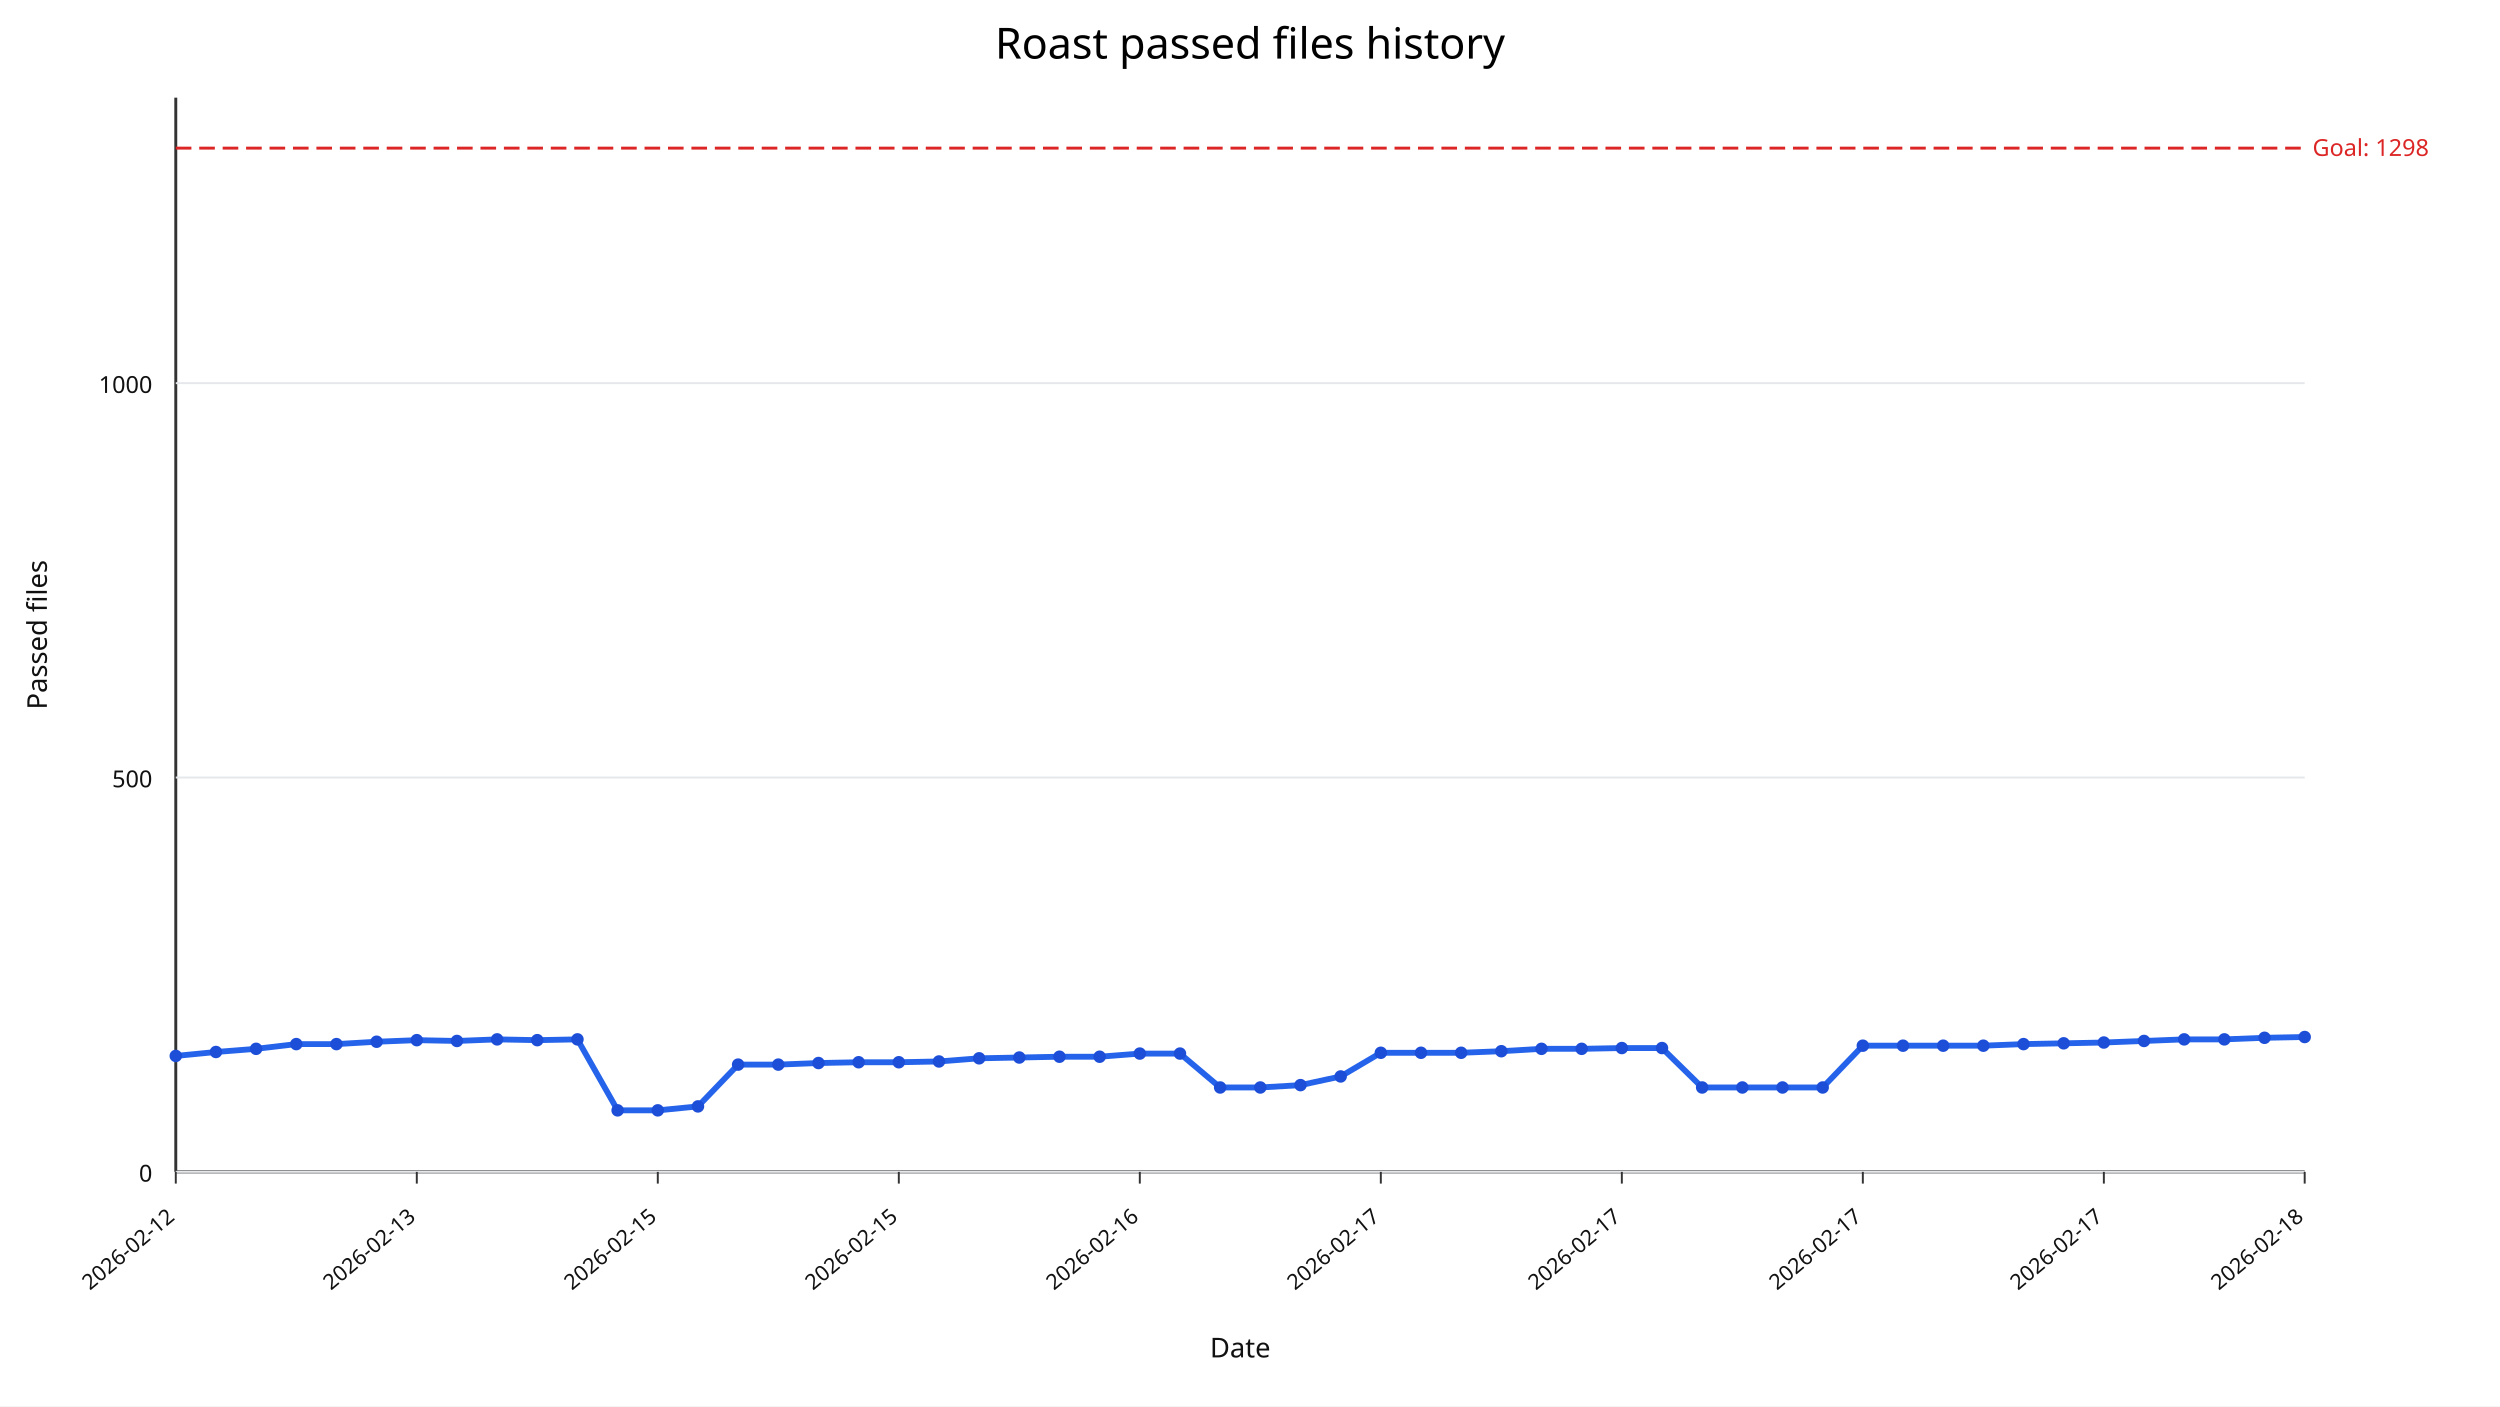
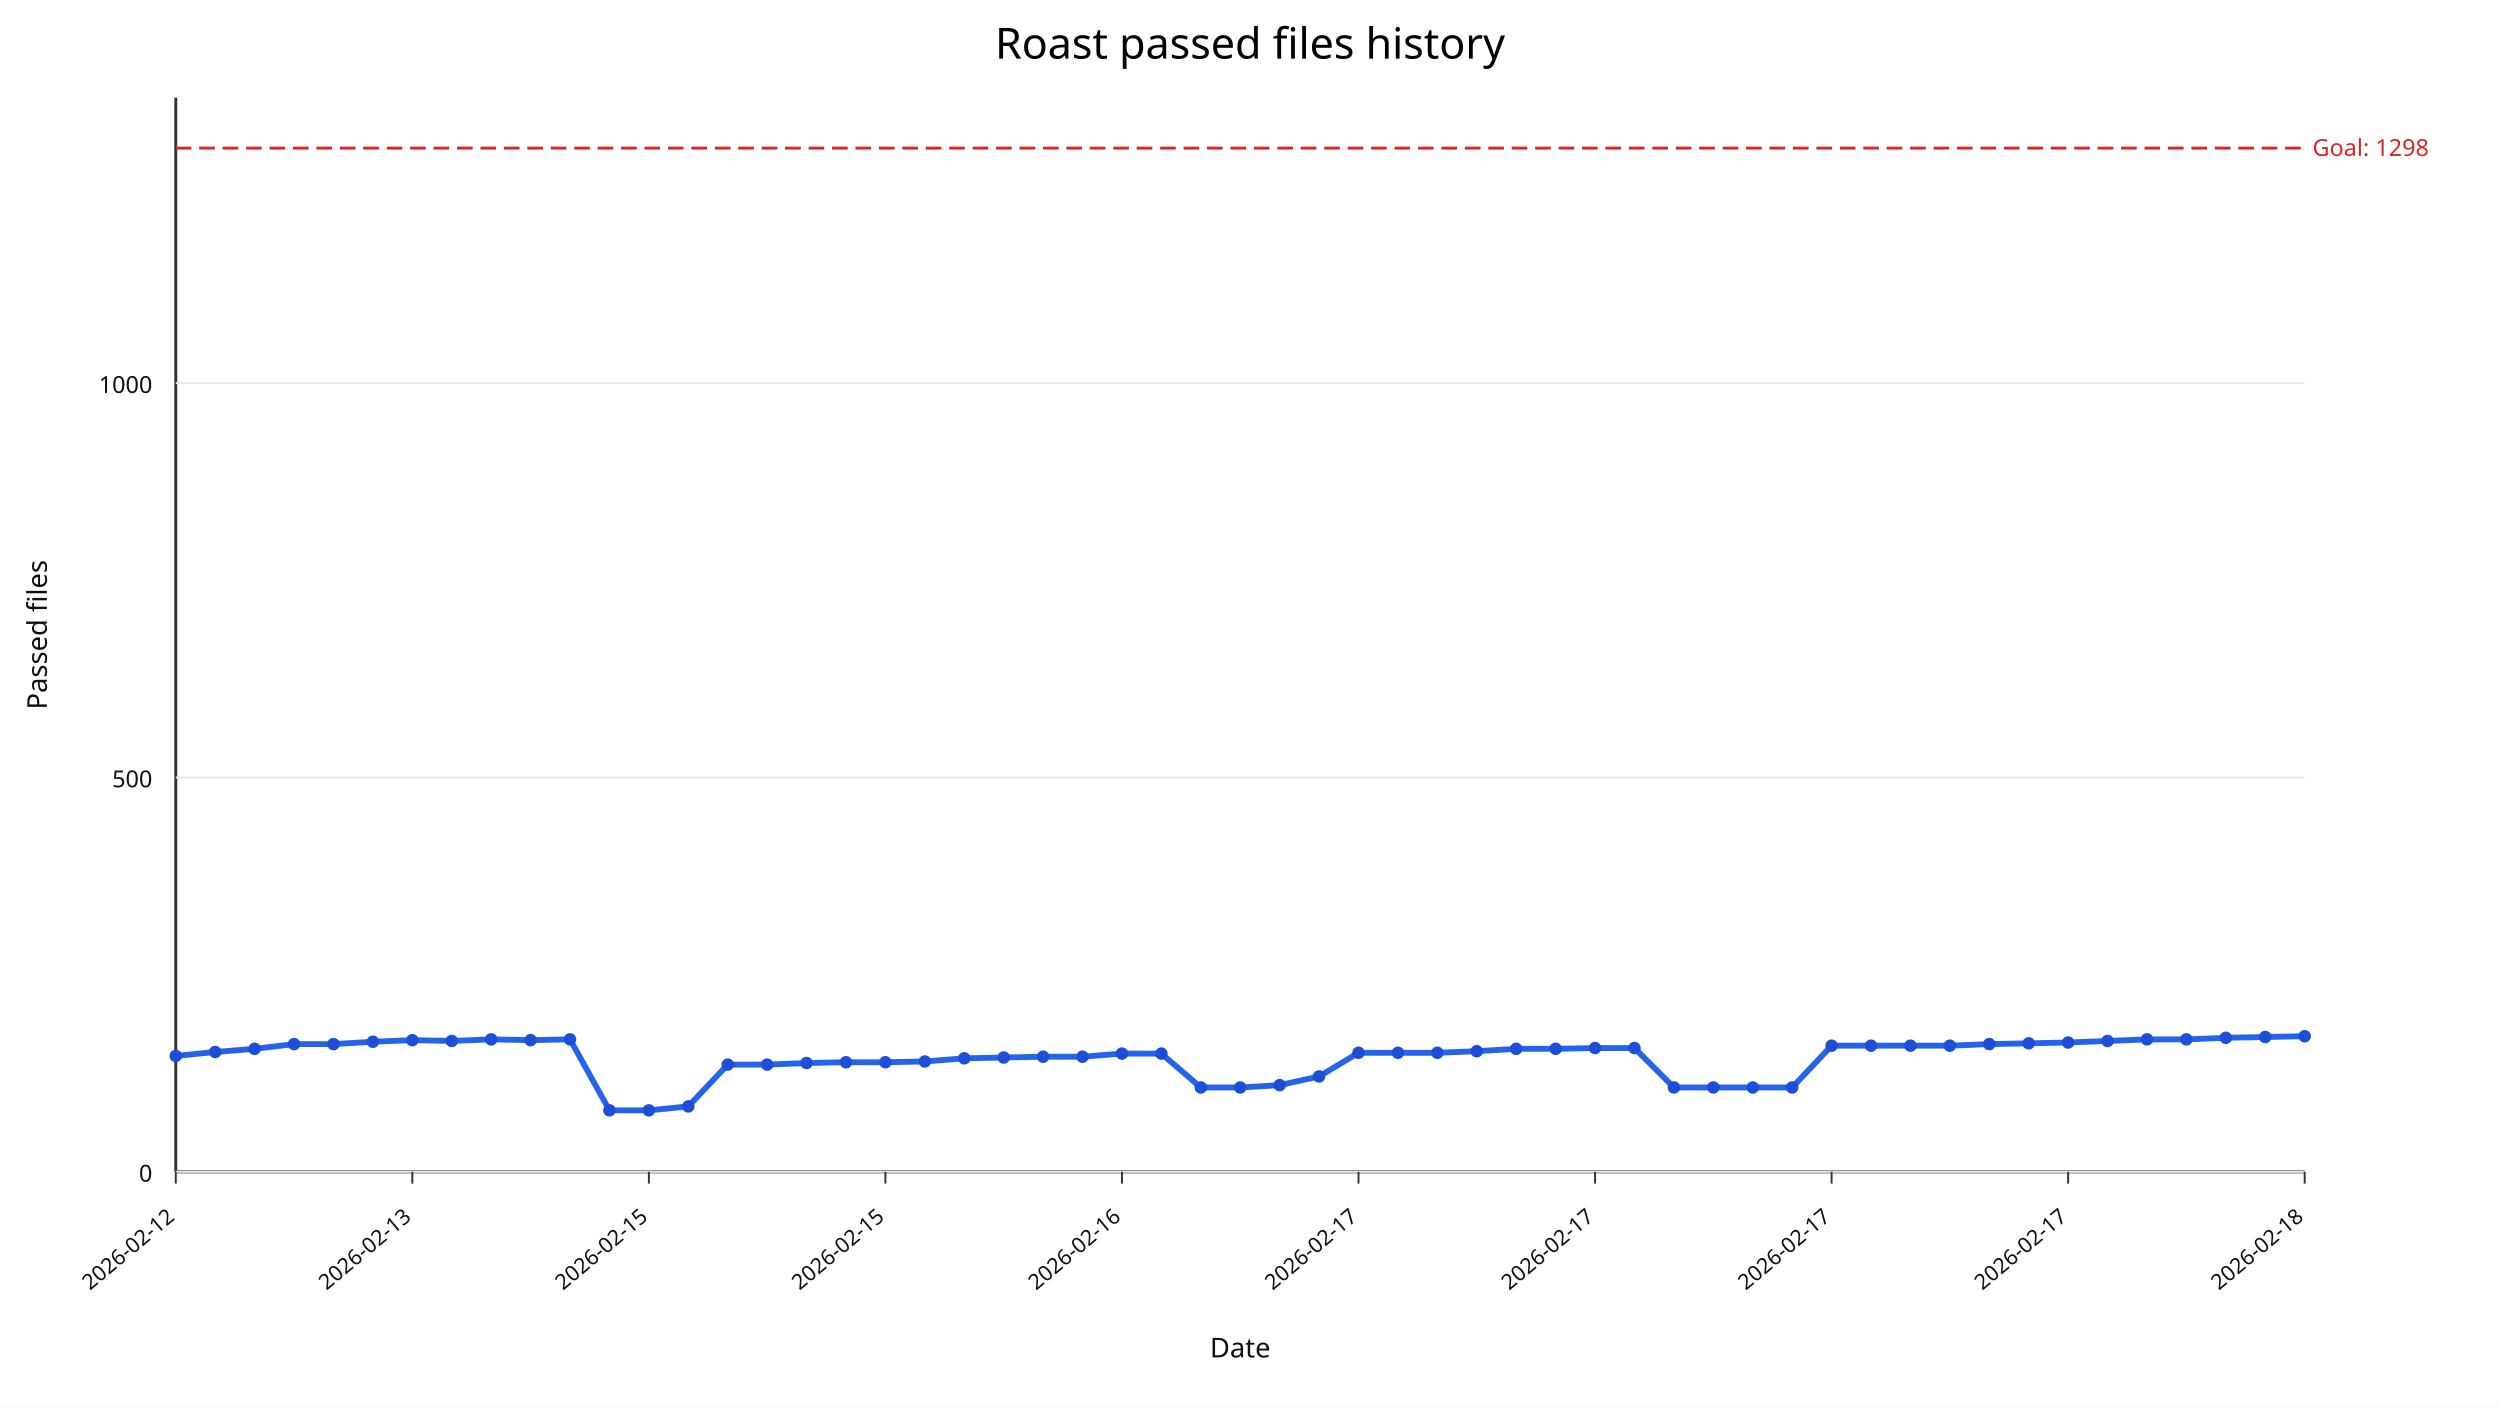
<svg xmlns="http://www.w3.org/2000/svg" width="1280" height="720" viewBox="0 0 1280 720">
  <rect width="100%" height="100%" fill="#ffffff" />
  <text x="640" y="30" text-anchor="middle" font-size="22" font-family="sans-serif">Roast passed files history</text>
  <line x1="90" y1="600" x2="1180" y2="600" stroke="#333" stroke-width="1.5" />
  <line x1="90" y1="50" x2="90" y2="600" stroke="#333" stroke-width="1.5" />
  <line x1="90" y1="600.00" x2="1180" y2="600.00" stroke="#e5e7eb" stroke-width="1" />
  <text x="78" y="605.00" text-anchor="end" font-size="12" fill="#111" font-family="sans-serif">0</text>
  <line x1="90" y1="398.09" x2="1180" y2="398.09" stroke="#e5e7eb" stroke-width="1" />
  <text x="78" y="403.09" text-anchor="end" font-size="12" fill="#111" font-family="sans-serif">500</text>
  <line x1="90" y1="196.18" x2="1180" y2="196.18" stroke="#e5e7eb" stroke-width="1" />
  <text x="78" y="201.18" text-anchor="end" font-size="12" fill="#111" font-family="sans-serif">1000</text>
  <line x1="90.00" y1="600" x2="90.00" y2="606" stroke="#333" stroke-width="1" />
  <text x="90.00" y="624" text-anchor="end" font-size="11" fill="#111" transform="rotate(-40 90.00,624)" font-family="sans-serif">2026-02-12</text>
-   <line x1="213.40" y1="600" x2="213.40" y2="606" stroke="#333" stroke-width="1" />
-   <text x="213.40" y="624" text-anchor="end" font-size="11" fill="#111" transform="rotate(-40 213.40,624)" font-family="sans-serif">2026-02-13</text>
-   <line x1="336.79" y1="600" x2="336.79" y2="606" stroke="#333" stroke-width="1" />
-   <text x="336.79" y="624" text-anchor="end" font-size="11" fill="#111" transform="rotate(-40 336.79,624)" font-family="sans-serif">2026-02-15</text>
-   <line x1="460.19" y1="600" x2="460.19" y2="606" stroke="#333" stroke-width="1" />
-   <text x="460.19" y="624" text-anchor="end" font-size="11" fill="#111" transform="rotate(-40 460.19,624)" font-family="sans-serif">2026-02-15</text>
-   <line x1="583.58" y1="600" x2="583.58" y2="606" stroke="#333" stroke-width="1" />
-   <text x="583.58" y="624" text-anchor="end" font-size="11" fill="#111" transform="rotate(-40 583.58,624)" font-family="sans-serif">2026-02-16</text>
-   <line x1="706.98" y1="600" x2="706.98" y2="606" stroke="#333" stroke-width="1" />
-   <text x="706.98" y="624" text-anchor="end" font-size="11" fill="#111" transform="rotate(-40 706.98,624)" font-family="sans-serif">2026-02-17</text>
-   <line x1="830.38" y1="600" x2="830.38" y2="606" stroke="#333" stroke-width="1" />
-   <text x="830.38" y="624" text-anchor="end" font-size="11" fill="#111" transform="rotate(-40 830.38,624)" font-family="sans-serif">2026-02-17</text>
-   <line x1="953.77" y1="600" x2="953.77" y2="606" stroke="#333" stroke-width="1" />
-   <text x="953.77" y="624" text-anchor="end" font-size="11" fill="#111" transform="rotate(-40 953.77,624)" font-family="sans-serif">2026-02-17</text>
-   <line x1="1077.17" y1="600" x2="1077.17" y2="606" stroke="#333" stroke-width="1" />
-   <text x="1077.17" y="624" text-anchor="end" font-size="11" fill="#111" transform="rotate(-40 1077.17,624)" font-family="sans-serif">2026-02-17</text>
+   <line x1="211.11" y1="600" x2="211.11" y2="606" stroke="#333" stroke-width="1" />
+   <text x="211.11" y="624" text-anchor="end" font-size="11" fill="#111" transform="rotate(-40 211.11,624)" font-family="sans-serif">2026-02-13</text>
+   <line x1="332.22" y1="600" x2="332.22" y2="606" stroke="#333" stroke-width="1" />
+   <text x="332.22" y="624" text-anchor="end" font-size="11" fill="#111" transform="rotate(-40 332.22,624)" font-family="sans-serif">2026-02-15</text>
+   <line x1="453.33" y1="600" x2="453.33" y2="606" stroke="#333" stroke-width="1" />
+   <text x="453.33" y="624" text-anchor="end" font-size="11" fill="#111" transform="rotate(-40 453.33,624)" font-family="sans-serif">2026-02-15</text>
+   <line x1="574.44" y1="600" x2="574.44" y2="606" stroke="#333" stroke-width="1" />
+   <text x="574.44" y="624" text-anchor="end" font-size="11" fill="#111" transform="rotate(-40 574.44,624)" font-family="sans-serif">2026-02-16</text>
+   <line x1="695.56" y1="600" x2="695.56" y2="606" stroke="#333" stroke-width="1" />
+   <text x="695.56" y="624" text-anchor="end" font-size="11" fill="#111" transform="rotate(-40 695.56,624)" font-family="sans-serif">2026-02-17</text>
+   <line x1="816.67" y1="600" x2="816.67" y2="606" stroke="#333" stroke-width="1" />
+   <text x="816.67" y="624" text-anchor="end" font-size="11" fill="#111" transform="rotate(-40 816.67,624)" font-family="sans-serif">2026-02-17</text>
+   <line x1="937.78" y1="600" x2="937.78" y2="606" stroke="#333" stroke-width="1" />
+   <text x="937.78" y="624" text-anchor="end" font-size="11" fill="#111" transform="rotate(-40 937.78,624)" font-family="sans-serif">2026-02-17</text>
+   <line x1="1058.89" y1="600" x2="1058.89" y2="606" stroke="#333" stroke-width="1" />
+   <text x="1058.89" y="624" text-anchor="end" font-size="11" fill="#111" transform="rotate(-40 1058.89,624)" font-family="sans-serif">2026-02-17</text>
  <line x1="1180.00" y1="600" x2="1180.00" y2="606" stroke="#333" stroke-width="1" />
  <text x="1180.00" y="624" text-anchor="end" font-size="11" fill="#111" transform="rotate(-40 1180.00,624)" font-family="sans-serif">2026-02-18</text>
  <line x1="90" y1="75.84" x2="1180" y2="75.84" stroke="#dc2626" stroke-width="1.5" stroke-dasharray="8,4" />
  <text x="1184" y="79.84" font-size="12" fill="#dc2626" font-family="sans-serif">Goal: 1298</text>
-   <polyline fill="none" stroke="#2563eb" stroke-width="3" points="90.00,540.64 110.57,538.62 131.13,537.00 151.70,534.58 172.26,534.58 192.83,533.37 213.40,532.56 233.96,532.97 254.53,532.16 275.09,532.56 295.66,532.16 316.23,568.50 336.79,568.50 357.36,566.48 377.92,545.08 398.49,545.08 419.06,544.27 439.62,543.87 460.19,543.87 480.75,543.47 501.32,541.85 521.89,541.45 542.45,541.04 563.02,541.04 583.58,539.43 604.15,539.43 624.72,556.79 645.28,556.79 665.85,555.58 686.42,551.14 706.98,539.02 727.55,539.02 748.11,539.02 768.68,538.22 789.25,537.00 809.81,537.00 830.38,536.60 850.94,536.60 871.51,556.79 892.08,556.79 912.64,556.79 933.21,556.79 953.77,535.39 974.34,535.39 994.91,535.39 1015.47,535.39 1036.04,534.58 1056.60,534.18 1077.17,533.77 1097.74,532.97 1118.30,532.16 1138.87,532.16 1159.43,531.35 1180.00,530.95" />
+   <polyline fill="none" stroke="#2563eb" stroke-width="3" points="90.00,540.64 110.19,538.62 130.37,537.00 150.56,534.58 170.74,534.58 190.93,533.37 211.11,532.56 231.30,532.97 251.48,532.16 271.67,532.56 291.85,532.16 312.04,568.50 332.22,568.50 352.41,566.48 372.59,545.08 392.78,545.08 412.96,544.27 433.15,543.87 453.33,543.87 473.52,543.47 493.70,541.85 513.89,541.45 534.07,541.04 554.26,541.04 574.44,539.43 594.63,539.43 614.81,556.79 635.00,556.79 655.19,555.58 675.37,551.14 695.56,539.02 715.74,539.02 735.93,539.02 756.11,538.22 776.30,537.00 796.48,537.00 816.67,536.60 836.85,536.60 857.04,556.79 877.22,556.79 897.41,556.79 917.59,556.79 937.78,535.39 957.96,535.39 978.15,535.39 998.33,535.39 1018.52,534.58 1038.70,534.18 1058.89,533.77 1079.07,532.97 1099.26,532.16 1119.44,532.16 1139.63,531.35 1159.81,530.95 1180.00,530.54" />
  <circle cx="90.00" cy="540.64" r="3.2" fill="#1d4ed8" />
-   <circle cx="110.57" cy="538.62" r="3.2" fill="#1d4ed8" />
-   <circle cx="131.13" cy="537.00" r="3.2" fill="#1d4ed8" />
-   <circle cx="151.70" cy="534.58" r="3.2" fill="#1d4ed8" />
-   <circle cx="172.26" cy="534.58" r="3.2" fill="#1d4ed8" />
-   <circle cx="192.83" cy="533.37" r="3.2" fill="#1d4ed8" />
-   <circle cx="213.40" cy="532.56" r="3.2" fill="#1d4ed8" />
-   <circle cx="233.96" cy="532.97" r="3.2" fill="#1d4ed8" />
-   <circle cx="254.53" cy="532.16" r="3.2" fill="#1d4ed8" />
-   <circle cx="275.09" cy="532.56" r="3.2" fill="#1d4ed8" />
-   <circle cx="295.66" cy="532.16" r="3.2" fill="#1d4ed8" />
-   <circle cx="316.23" cy="568.50" r="3.2" fill="#1d4ed8" />
-   <circle cx="336.79" cy="568.50" r="3.2" fill="#1d4ed8" />
-   <circle cx="357.36" cy="566.48" r="3.2" fill="#1d4ed8" />
-   <circle cx="377.92" cy="545.08" r="3.2" fill="#1d4ed8" />
-   <circle cx="398.49" cy="545.08" r="3.2" fill="#1d4ed8" />
-   <circle cx="419.06" cy="544.27" r="3.2" fill="#1d4ed8" />
-   <circle cx="439.62" cy="543.87" r="3.2" fill="#1d4ed8" />
-   <circle cx="460.19" cy="543.87" r="3.2" fill="#1d4ed8" />
-   <circle cx="480.75" cy="543.47" r="3.2" fill="#1d4ed8" />
-   <circle cx="501.32" cy="541.85" r="3.2" fill="#1d4ed8" />
-   <circle cx="521.89" cy="541.45" r="3.2" fill="#1d4ed8" />
-   <circle cx="542.45" cy="541.04" r="3.2" fill="#1d4ed8" />
-   <circle cx="563.02" cy="541.04" r="3.2" fill="#1d4ed8" />
-   <circle cx="583.58" cy="539.43" r="3.2" fill="#1d4ed8" />
-   <circle cx="604.15" cy="539.43" r="3.2" fill="#1d4ed8" />
-   <circle cx="624.72" cy="556.79" r="3.2" fill="#1d4ed8" />
-   <circle cx="645.28" cy="556.79" r="3.2" fill="#1d4ed8" />
-   <circle cx="665.85" cy="555.58" r="3.2" fill="#1d4ed8" />
-   <circle cx="686.42" cy="551.14" r="3.2" fill="#1d4ed8" />
-   <circle cx="706.98" cy="539.02" r="3.2" fill="#1d4ed8" />
-   <circle cx="727.55" cy="539.02" r="3.2" fill="#1d4ed8" />
-   <circle cx="748.11" cy="539.02" r="3.2" fill="#1d4ed8" />
-   <circle cx="768.68" cy="538.22" r="3.2" fill="#1d4ed8" />
-   <circle cx="789.25" cy="537.00" r="3.2" fill="#1d4ed8" />
-   <circle cx="809.81" cy="537.00" r="3.2" fill="#1d4ed8" />
-   <circle cx="830.38" cy="536.60" r="3.2" fill="#1d4ed8" />
-   <circle cx="850.94" cy="536.60" r="3.2" fill="#1d4ed8" />
-   <circle cx="871.51" cy="556.79" r="3.2" fill="#1d4ed8" />
-   <circle cx="892.08" cy="556.79" r="3.2" fill="#1d4ed8" />
-   <circle cx="912.64" cy="556.79" r="3.2" fill="#1d4ed8" />
-   <circle cx="933.21" cy="556.79" r="3.2" fill="#1d4ed8" />
-   <circle cx="953.77" cy="535.39" r="3.2" fill="#1d4ed8" />
-   <circle cx="974.34" cy="535.39" r="3.2" fill="#1d4ed8" />
-   <circle cx="994.91" cy="535.39" r="3.2" fill="#1d4ed8" />
-   <circle cx="1015.47" cy="535.39" r="3.2" fill="#1d4ed8" />
-   <circle cx="1036.04" cy="534.58" r="3.2" fill="#1d4ed8" />
-   <circle cx="1056.60" cy="534.18" r="3.2" fill="#1d4ed8" />
-   <circle cx="1077.17" cy="533.77" r="3.2" fill="#1d4ed8" />
-   <circle cx="1097.74" cy="532.97" r="3.2" fill="#1d4ed8" />
-   <circle cx="1118.30" cy="532.16" r="3.2" fill="#1d4ed8" />
-   <circle cx="1138.87" cy="532.16" r="3.2" fill="#1d4ed8" />
-   <circle cx="1159.43" cy="531.35" r="3.2" fill="#1d4ed8" />
-   <circle cx="1180.00" cy="530.95" r="3.2" fill="#1d4ed8" />
+   <circle cx="110.19" cy="538.62" r="3.2" fill="#1d4ed8" />
+   <circle cx="130.37" cy="537.00" r="3.2" fill="#1d4ed8" />
+   <circle cx="150.56" cy="534.58" r="3.2" fill="#1d4ed8" />
+   <circle cx="170.74" cy="534.58" r="3.2" fill="#1d4ed8" />
+   <circle cx="190.93" cy="533.37" r="3.2" fill="#1d4ed8" />
+   <circle cx="211.11" cy="532.56" r="3.2" fill="#1d4ed8" />
+   <circle cx="231.30" cy="532.97" r="3.2" fill="#1d4ed8" />
+   <circle cx="251.48" cy="532.16" r="3.2" fill="#1d4ed8" />
+   <circle cx="271.67" cy="532.56" r="3.2" fill="#1d4ed8" />
+   <circle cx="291.85" cy="532.16" r="3.2" fill="#1d4ed8" />
+   <circle cx="312.04" cy="568.50" r="3.2" fill="#1d4ed8" />
+   <circle cx="332.22" cy="568.50" r="3.2" fill="#1d4ed8" />
+   <circle cx="352.41" cy="566.48" r="3.2" fill="#1d4ed8" />
+   <circle cx="372.59" cy="545.08" r="3.2" fill="#1d4ed8" />
+   <circle cx="392.78" cy="545.08" r="3.2" fill="#1d4ed8" />
+   <circle cx="412.96" cy="544.27" r="3.2" fill="#1d4ed8" />
+   <circle cx="433.15" cy="543.87" r="3.2" fill="#1d4ed8" />
+   <circle cx="453.33" cy="543.87" r="3.2" fill="#1d4ed8" />
+   <circle cx="473.52" cy="543.47" r="3.2" fill="#1d4ed8" />
+   <circle cx="493.70" cy="541.85" r="3.2" fill="#1d4ed8" />
+   <circle cx="513.89" cy="541.45" r="3.2" fill="#1d4ed8" />
+   <circle cx="534.07" cy="541.04" r="3.2" fill="#1d4ed8" />
+   <circle cx="554.26" cy="541.04" r="3.2" fill="#1d4ed8" />
+   <circle cx="574.44" cy="539.43" r="3.2" fill="#1d4ed8" />
+   <circle cx="594.63" cy="539.43" r="3.2" fill="#1d4ed8" />
+   <circle cx="614.81" cy="556.79" r="3.2" fill="#1d4ed8" />
+   <circle cx="635.00" cy="556.79" r="3.2" fill="#1d4ed8" />
+   <circle cx="655.19" cy="555.58" r="3.2" fill="#1d4ed8" />
+   <circle cx="675.37" cy="551.14" r="3.2" fill="#1d4ed8" />
+   <circle cx="695.56" cy="539.02" r="3.2" fill="#1d4ed8" />
+   <circle cx="715.74" cy="539.02" r="3.2" fill="#1d4ed8" />
+   <circle cx="735.93" cy="539.02" r="3.2" fill="#1d4ed8" />
+   <circle cx="756.11" cy="538.22" r="3.2" fill="#1d4ed8" />
+   <circle cx="776.30" cy="537.00" r="3.2" fill="#1d4ed8" />
+   <circle cx="796.48" cy="537.00" r="3.2" fill="#1d4ed8" />
+   <circle cx="816.67" cy="536.60" r="3.2" fill="#1d4ed8" />
+   <circle cx="836.85" cy="536.60" r="3.2" fill="#1d4ed8" />
+   <circle cx="857.04" cy="556.79" r="3.2" fill="#1d4ed8" />
+   <circle cx="877.22" cy="556.79" r="3.2" fill="#1d4ed8" />
+   <circle cx="897.41" cy="556.79" r="3.2" fill="#1d4ed8" />
+   <circle cx="917.59" cy="556.79" r="3.2" fill="#1d4ed8" />
+   <circle cx="937.78" cy="535.39" r="3.2" fill="#1d4ed8" />
+   <circle cx="957.96" cy="535.39" r="3.2" fill="#1d4ed8" />
+   <circle cx="978.15" cy="535.39" r="3.2" fill="#1d4ed8" />
+   <circle cx="998.33" cy="535.39" r="3.2" fill="#1d4ed8" />
+   <circle cx="1018.52" cy="534.58" r="3.2" fill="#1d4ed8" />
+   <circle cx="1038.70" cy="534.18" r="3.2" fill="#1d4ed8" />
+   <circle cx="1058.89" cy="533.77" r="3.2" fill="#1d4ed8" />
+   <circle cx="1079.07" cy="532.97" r="3.2" fill="#1d4ed8" />
+   <circle cx="1099.26" cy="532.16" r="3.2" fill="#1d4ed8" />
+   <circle cx="1119.44" cy="532.16" r="3.2" fill="#1d4ed8" />
+   <circle cx="1139.63" cy="531.35" r="3.2" fill="#1d4ed8" />
+   <circle cx="1159.81" cy="530.95" r="3.2" fill="#1d4ed8" />
+   <circle cx="1180.00" cy="530.54" r="3.2" fill="#1d4ed8" />
  <text x="635" y="695" text-anchor="middle" font-size="14" fill="#111" font-family="sans-serif">Date</text>
  <text x="24" y="325" text-anchor="middle" font-size="14" fill="#111" transform="rotate(-90 24,325)" font-family="sans-serif">Passed files</text>
</svg>
